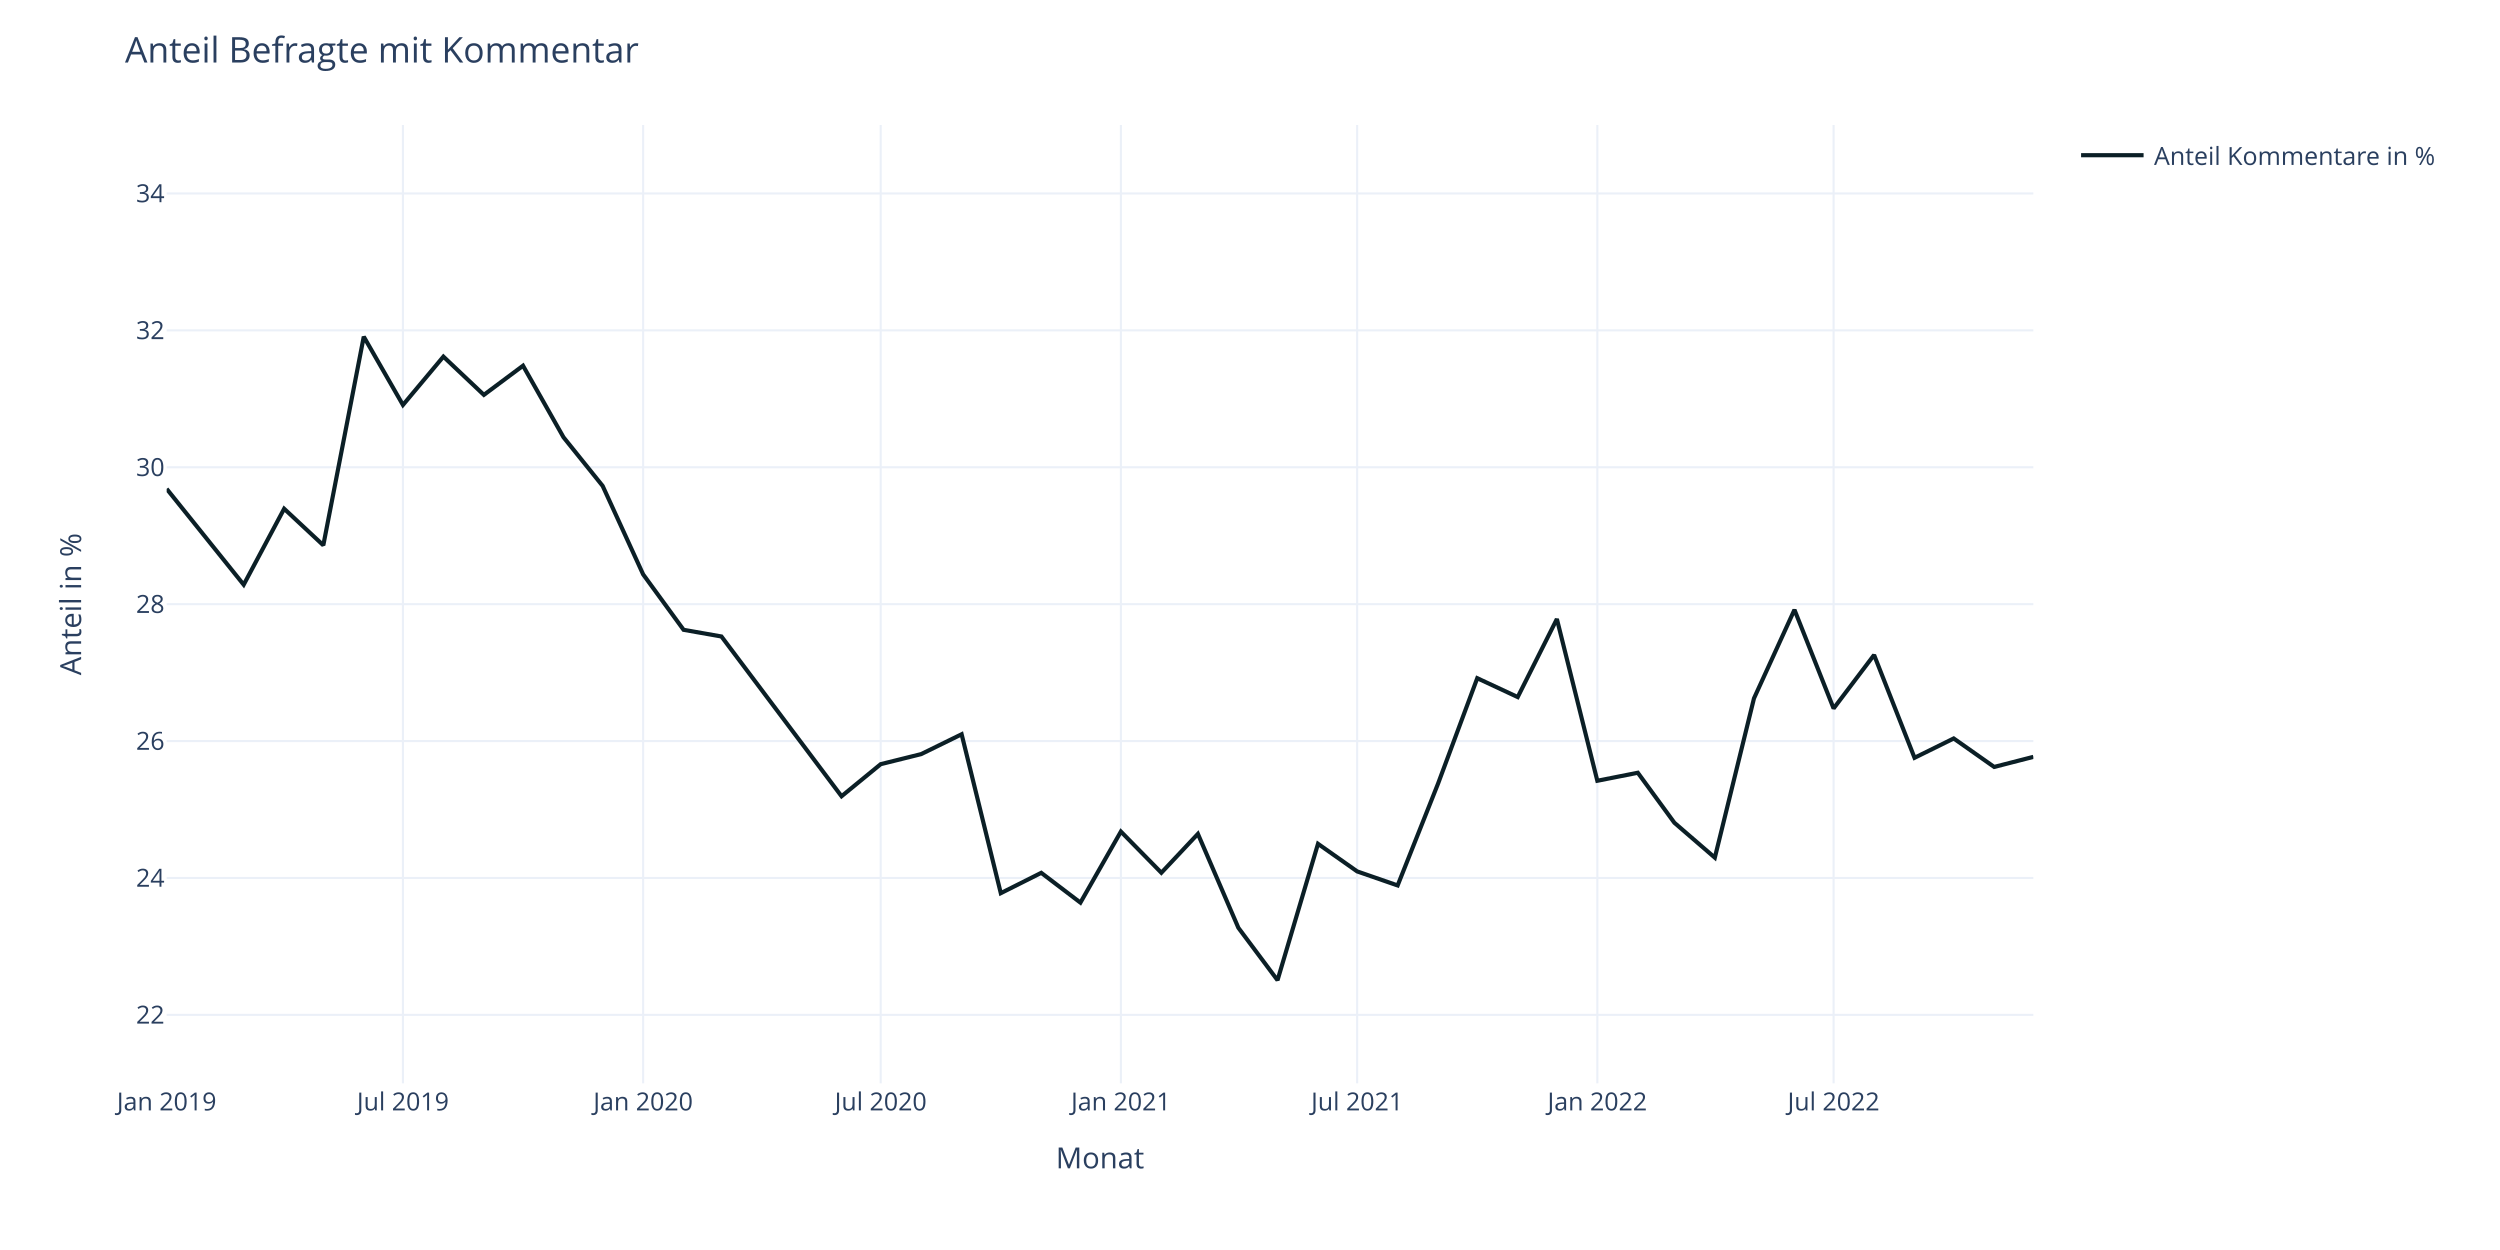
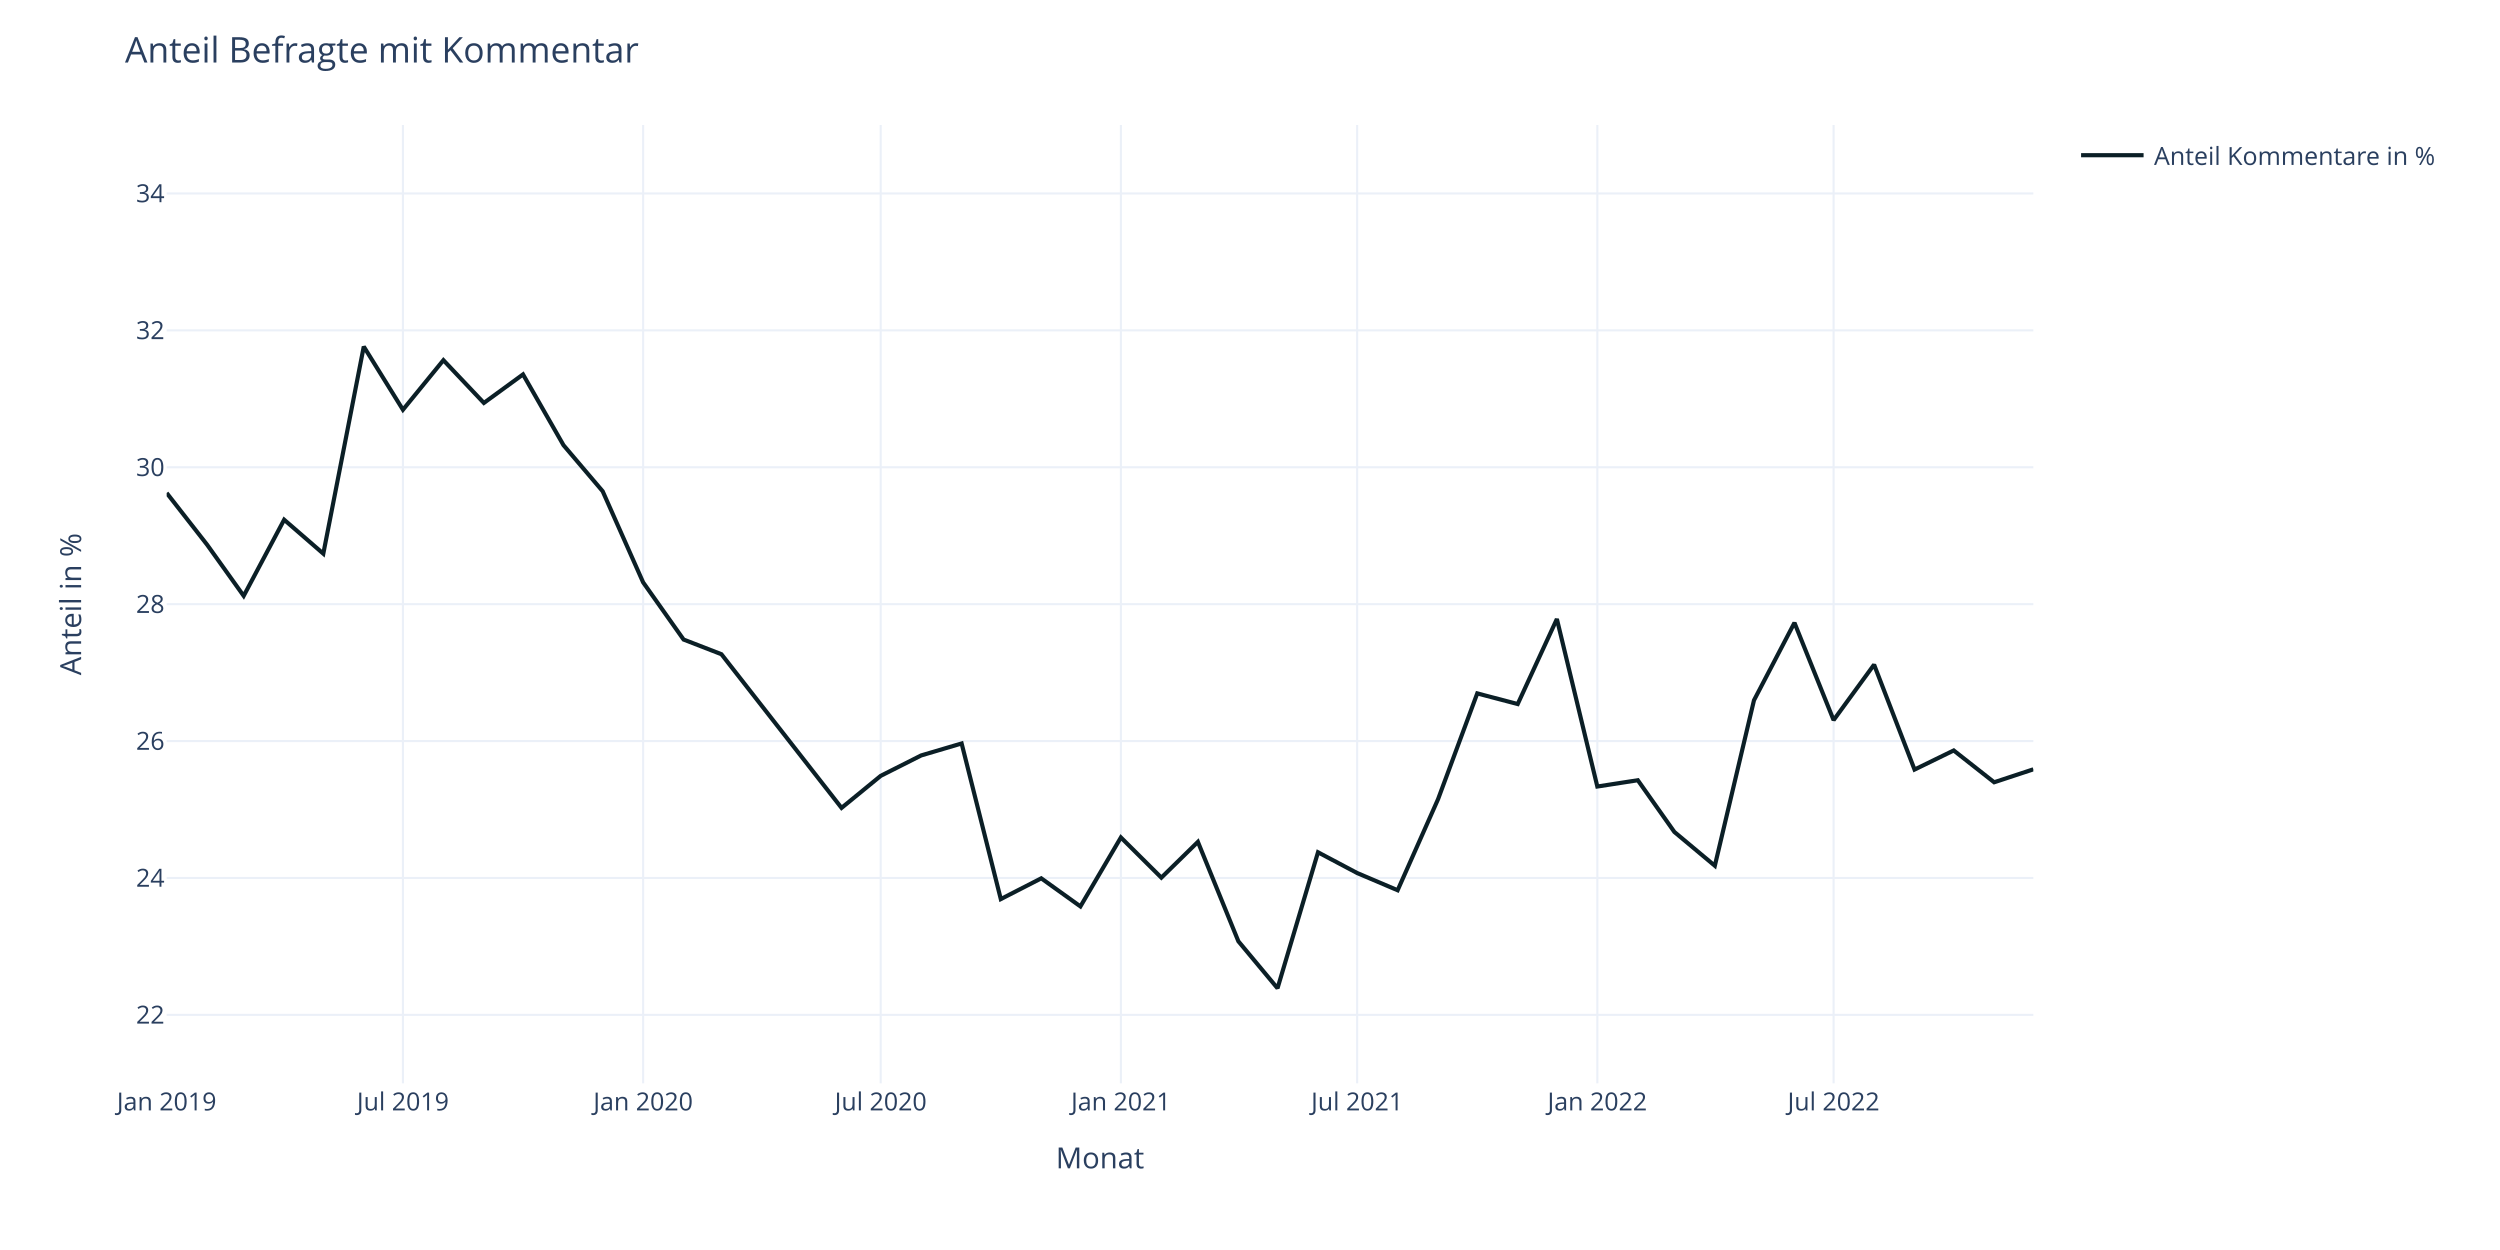
<svg xmlns="http://www.w3.org/2000/svg" class="main-svg" width="1200" height="600" style="" viewBox="0 0 1200 600">
  <rect x="0" y="0" width="1200" height="600" style="fill: rgb(255, 255, 255); fill-opacity: 1;" />
-   <defs id="defs-f54ffb">
+   <defs id="defs-5e7abd">
    <g class="clips">
-       <clipPath id="clipf54ffbxyplot" class="plotclip">
+       <clipPath id="clip5e7abdxyplot" class="plotclip">
        <rect width="896" height="460" />
      </clipPath>
-       <clipPath class="axesclip" id="clipf54ffbx">
+       <clipPath class="axesclip" id="clip5e7abdx">
        <rect x="80" y="0" width="896" height="600" />
      </clipPath>
-       <clipPath class="axesclip" id="clipf54ffby">
+       <clipPath class="axesclip" id="clip5e7abdy">
        <rect x="0" y="60" width="1200" height="460" />
      </clipPath>
-       <clipPath class="axesclip" id="clipf54ffbxy">
+       <clipPath class="axesclip" id="clip5e7abdxy">
        <rect x="80" y="60" width="896" height="460" />
      </clipPath>
    </g>
    <g class="gradients" />
    <g class="patterns" />
  </defs>
  <g class="bglayer" />
  <g class="layer-below">
    <g class="imagelayer" />
    <g class="shapelayer" />
  </g>
  <g class="cartesianlayer">
    <g class="subplot xy">
      <g class="layer-subplot">
        <g class="shapelayer" />
        <g class="imagelayer" />
      </g>
      <g class="minor-gridlayer">
        <g class="x" />
        <g class="y" />
      </g>
      <g class="gridlayer">
        <g class="x">
          <path class="xgrid crisp" transform="translate(193.41,0)" d="M0,60v460" style="stroke: rgb(235, 240, 248); stroke-opacity: 1; stroke-width: 1px;" />
          <path class="xgrid crisp" transform="translate(308.7,0)" d="M0,60v460" style="stroke: rgb(235, 240, 248); stroke-opacity: 1; stroke-width: 1px;" />
          <path class="xgrid crisp" transform="translate(422.74,0)" d="M0,60v460" style="stroke: rgb(235, 240, 248); stroke-opacity: 1; stroke-width: 1px;" />
          <path class="xgrid crisp" transform="translate(538.03,0)" d="M0,60v460" style="stroke: rgb(235, 240, 248); stroke-opacity: 1; stroke-width: 1px;" />
          <path class="xgrid crisp" transform="translate(651.43,0)" d="M0,60v460" style="stroke: rgb(235, 240, 248); stroke-opacity: 1; stroke-width: 1px;" />
          <path class="xgrid crisp" transform="translate(766.72,0)" d="M0,60v460" style="stroke: rgb(235, 240, 248); stroke-opacity: 1; stroke-width: 1px;" />
          <path class="xgrid crisp" transform="translate(880.13,0)" d="M0,60v460" style="stroke: rgb(235, 240, 248); stroke-opacity: 1; stroke-width: 1px;" />
        </g>
        <g class="y">
          <path class="ygrid crisp" transform="translate(0,487.14)" d="M80,0h896" style="stroke: rgb(235, 240, 248); stroke-opacity: 1; stroke-width: 1px;" />
          <path class="ygrid crisp" transform="translate(0,421.43)" d="M80,0h896" style="stroke: rgb(235, 240, 248); stroke-opacity: 1; stroke-width: 1px;" />
          <path class="ygrid crisp" transform="translate(0,355.71)" d="M80,0h896" style="stroke: rgb(235, 240, 248); stroke-opacity: 1; stroke-width: 1px;" />
          <path class="ygrid crisp" transform="translate(0,290)" d="M80,0h896" style="stroke: rgb(235, 240, 248); stroke-opacity: 1; stroke-width: 1px;" />
          <path class="ygrid crisp" transform="translate(0,224.29)" d="M80,0h896" style="stroke: rgb(235, 240, 248); stroke-opacity: 1; stroke-width: 1px;" />
          <path class="ygrid crisp" transform="translate(0,158.57)" d="M80,0h896" style="stroke: rgb(235, 240, 248); stroke-opacity: 1; stroke-width: 1px;" />
          <path class="ygrid crisp" transform="translate(0,92.86)" d="M80,0h896" style="stroke: rgb(235, 240, 248); stroke-opacity: 1; stroke-width: 1px;" />
        </g>
      </g>
      <g class="zerolinelayer" />
      <path class="xlines-below" />
      <path class="ylines-below" />
      <g class="overlines-below" />
      <g class="xaxislayer-below" />
      <g class="yaxislayer-below" />
      <g class="overaxes-below" />
-       <g class="plot" transform="translate(80,60)" clip-path="url(#clipf54ffbxyplot)">
+       <g class="plot" transform="translate(80,60)" clip-path="url(#clip5e7abdxyplot)">
        <g class="scatterlayer mlayer">
-           <g class="trace scatter trace368499" style="stroke-miterlimit: 2; opacity: 1;">
+           <g class="trace scatter trace7b5be9" style="stroke-miterlimit: 2; opacity: 1;">
            <g class="fills" />
            <g class="errorbars" />
            <g class="lines">
-               <path class="js-line" d="M0,174.65L36.97,220.66L56.39,184.2L75.19,201.73L94.61,101.6L113.41,134.38L132.83,111.18L152.26,129.54L171.05,115.54L190.48,149.89L209.28,173.26L228.7,215.69L248.12,242.31L266.29,245.51L323.94,322.2L342.74,306.8L362.16,301.97L381.58,292.45L400.38,368.72L419.8,358.96L438.6,373.26L458.03,339.16L477.45,358.92L494.99,340.27L514.42,385.35L533.21,410.5L552.64,345.04L571.43,358.27L590.86,365.02L610.28,316.1L629.08,265.54L648.5,274.59L667.3,237.12L686.72,314.77L706.15,310.92L723.69,334.91L743.12,351.67L761.91,275.21L781.34,232.69L800.13,280.05L819.56,254.38L838.98,303.74L857.78,294.46L877.2,308.13L896,303.3" style="vector-effect: non-scaling-stroke; fill: none; stroke: rgb(11, 31, 38); stroke-opacity: 1; stroke-width: 2px; opacity: 1;" />
+               <path class="js-line" d="M0,176.62L19.42,201.48L36.97,226.02L56.39,189.47L75.19,205.76L94.61,106.36L113.41,136.68L132.83,112.89L152.26,133.41L171.05,119.72L190.48,153.69L209.28,175.8L228.7,219.53L248.12,246.98L266.29,254.03L323.94,327.79L342.74,312.41L362.16,302.61L381.58,296.86L400.38,371.56L419.8,361.6L438.6,375.08L458.03,341.98L477.45,361.27L494.99,344.1L514.42,391.82L533.21,414.36L552.64,349.1L571.43,359.05L590.86,367.32L610.28,323.58L629.08,272.84L648.5,277.94L667.3,237.12L686.72,317.53L706.15,314.51L723.69,339.33L743.12,355.56L761.91,276.13L781.34,238.92L800.13,285.65L819.56,259.03L838.98,309.39L857.78,300.22L877.2,315.49L896,309.28" style="vector-effect: non-scaling-stroke; fill: none; stroke: rgb(11, 31, 38); stroke-opacity: 1; stroke-width: 2px; opacity: 1;" />
            </g>
            <g class="points" />
            <g class="text" />
          </g>
        </g>
      </g>
      <g class="overplot" />
      <path class="xlines-above crisp" d="M0,0" style="fill: none;" />
      <path class="ylines-above crisp" d="M0,0" style="fill: none;" />
      <g class="overlines-above" />
      <g class="xaxislayer-above">
        <g class="xtick">
          <text text-anchor="middle" x="0" y="533" transform="translate(80,0)" style="font-family: 'Open Sans', verdana, arial, sans-serif; font-size: 12px; fill: rgb(42, 63, 95); fill-opacity: 1; white-space: pre; opacity: 1;">Jan 2019</text>
        </g>
        <g class="xtick">
          <text text-anchor="middle" x="0" y="533" style="font-family: 'Open Sans', verdana, arial, sans-serif; font-size: 12px; fill: rgb(42, 63, 95); fill-opacity: 1; white-space: pre; opacity: 1;" transform="translate(193.41,0)">Jul 2019</text>
        </g>
        <g class="xtick">
          <text text-anchor="middle" x="0" y="533" style="font-family: 'Open Sans', verdana, arial, sans-serif; font-size: 12px; fill: rgb(42, 63, 95); fill-opacity: 1; white-space: pre; opacity: 1;" transform="translate(308.7,0)">Jan 2020</text>
        </g>
        <g class="xtick">
          <text text-anchor="middle" x="0" y="533" style="font-family: 'Open Sans', verdana, arial, sans-serif; font-size: 12px; fill: rgb(42, 63, 95); fill-opacity: 1; white-space: pre; opacity: 1;" transform="translate(422.74,0)">Jul 2020</text>
        </g>
        <g class="xtick">
          <text text-anchor="middle" x="0" y="533" style="font-family: 'Open Sans', verdana, arial, sans-serif; font-size: 12px; fill: rgb(42, 63, 95); fill-opacity: 1; white-space: pre; opacity: 1;" transform="translate(538.03,0)">Jan 2021</text>
        </g>
        <g class="xtick">
          <text text-anchor="middle" x="0" y="533" style="font-family: 'Open Sans', verdana, arial, sans-serif; font-size: 12px; fill: rgb(42, 63, 95); fill-opacity: 1; white-space: pre; opacity: 1;" transform="translate(651.43,0)">Jul 2021</text>
        </g>
        <g class="xtick">
          <text text-anchor="middle" x="0" y="533" style="font-family: 'Open Sans', verdana, arial, sans-serif; font-size: 12px; fill: rgb(42, 63, 95); fill-opacity: 1; white-space: pre; opacity: 1;" transform="translate(766.72,0)">Jan 2022</text>
        </g>
        <g class="xtick">
          <text text-anchor="middle" x="0" y="533" style="font-family: 'Open Sans', verdana, arial, sans-serif; font-size: 12px; fill: rgb(42, 63, 95); fill-opacity: 1; white-space: pre; opacity: 1;" transform="translate(880.13,0)">Jul 2022</text>
        </g>
      </g>
      <g class="yaxislayer-above">
        <g class="ytick">
          <text text-anchor="end" x="79" y="4.2" transform="translate(0,487.14)" style="font-family: 'Open Sans', verdana, arial, sans-serif; font-size: 12px; fill: rgb(42, 63, 95); fill-opacity: 1; white-space: pre; opacity: 1;">22</text>
        </g>
        <g class="ytick">
          <text text-anchor="end" x="79" y="4.2" style="font-family: 'Open Sans', verdana, arial, sans-serif; font-size: 12px; fill: rgb(42, 63, 95); fill-opacity: 1; white-space: pre; opacity: 1;" transform="translate(0,421.43)">24</text>
        </g>
        <g class="ytick">
          <text text-anchor="end" x="79" y="4.2" style="font-family: 'Open Sans', verdana, arial, sans-serif; font-size: 12px; fill: rgb(42, 63, 95); fill-opacity: 1; white-space: pre; opacity: 1;" transform="translate(0,355.71)">26</text>
        </g>
        <g class="ytick">
          <text text-anchor="end" x="79" y="4.2" style="font-family: 'Open Sans', verdana, arial, sans-serif; font-size: 12px; fill: rgb(42, 63, 95); fill-opacity: 1; white-space: pre; opacity: 1;" transform="translate(0,290)">28</text>
        </g>
        <g class="ytick">
          <text text-anchor="end" x="79" y="4.2" style="font-family: 'Open Sans', verdana, arial, sans-serif; font-size: 12px; fill: rgb(42, 63, 95); fill-opacity: 1; white-space: pre; opacity: 1;" transform="translate(0,224.29)">30</text>
        </g>
        <g class="ytick">
          <text text-anchor="end" x="79" y="4.2" style="font-family: 'Open Sans', verdana, arial, sans-serif; font-size: 12px; fill: rgb(42, 63, 95); fill-opacity: 1; white-space: pre; opacity: 1;" transform="translate(0,158.57)">32</text>
        </g>
        <g class="ytick">
          <text text-anchor="end" x="79" y="4.2" style="font-family: 'Open Sans', verdana, arial, sans-serif; font-size: 12px; fill: rgb(42, 63, 95); fill-opacity: 1; white-space: pre; opacity: 1;" transform="translate(0,92.86)">34</text>
        </g>
      </g>
      <g class="overaxes-above" />
    </g>
  </g>
  <g class="polarlayer" />
  <g class="smithlayer" />
  <g class="ternarylayer" />
  <g class="geolayer" />
  <g class="funnelarealayer" />
  <g class="pielayer" />
  <g class="iciclelayer" />
  <g class="treemaplayer" />
  <g class="sunburstlayer" />
  <g class="glimages" />
-   <defs id="topdefs-f54ffb">
+   <defs id="topdefs-5e7abd">
    <g class="clips" />
-     <clipPath id="legendf54ffb">
+     <clipPath id="legend5e7abd">
      <rect width="194" height="29" x="0" y="0" />
    </clipPath>
  </defs>
  <g class="layer-above">
    <g class="imagelayer" />
    <g class="shapelayer" />
  </g>
  <g class="infolayer">
    <g class="legend" pointer-events="all" transform="translate(993.92,60)">
-       <rect class="bg" shape-rendering="crispEdges" style="stroke: rgb(68, 68, 68); stroke-opacity: 1; fill: rgb(255, 255, 255); fill-opacity: 1; stroke-width: 0px;" width="194" height="29" x="0" y="0" />
-       <g class="scrollbox" transform="" clip-path="url(#legendf54ffb)">
+       <rect class="bg" shape-rendering="crispEdges" width="194" height="29" x="0" y="0" style="stroke: rgb(68, 68, 68); stroke-opacity: 1; fill: rgb(255, 255, 255); fill-opacity: 1; stroke-width: 0px;" />
+       <g class="scrollbox" transform="" clip-path="url(#legend5e7abd)">
        <g class="groups">
          <g class="traces" transform="translate(0,14.5)" style="opacity: 1;">
            <text class="legendtext" text-anchor="start" x="40" y="4.68" style="font-family: 'Open Sans', verdana, arial, sans-serif; font-size: 12px; fill: rgb(42, 63, 95); fill-opacity: 1; white-space: pre;">Anteil Kommentare in %</text>
            <g class="layers" style="opacity: 1;">
              <g class="legendfill" />
              <g class="legendlines">
                <path class="js-line" d="M5,0h30" style="fill: none; stroke: rgb(11, 31, 38); stroke-opacity: 1; stroke-width: 2px;" />
              </g>
              <g class="legendsymbols">
                <g class="legendpoints" />
              </g>
            </g>
            <rect class="legendtoggle" x="0" y="-9.5" width="188.609" height="19" style="fill: rgb(0, 0, 0); fill-opacity: 0;" />
          </g>
        </g>
      </g>
-       <rect class="scrollbar" rx="20" ry="3" width="0" height="0" style="fill: rgb(128, 139, 164); fill-opacity: 1;" x="0" y="0" />
+       <rect class="scrollbar" rx="20" ry="3" width="0" height="0" x="0" y="0" style="fill: rgb(128, 139, 164); fill-opacity: 1;" />
    </g>
    <g class="g-gtitle">
      <text class="gtitle" x="60" y="30" text-anchor="start" dy="0em" style="font-family: 'Open Sans', verdana, arial, sans-serif; font-size: 17px; fill: rgb(42, 63, 95); opacity: 1; font-weight: normal; white-space: pre;">Anteil Befragte mit Kommentar</text>
    </g>
    <g class="g-xtitle">
      <text class="xtitle" x="528" y="560.8" text-anchor="middle" style="font-family: 'Open Sans', verdana, arial, sans-serif; font-size: 14px; fill: rgb(42, 63, 95); opacity: 1; font-weight: normal; white-space: pre;">Monat</text>
    </g>
    <g class="g-ytitle">
      <text class="ytitle" transform="rotate(-90,38.93438,290)" x="38.934" y="290" text-anchor="middle" style="font-family: 'Open Sans', verdana, arial, sans-serif; font-size: 14px; fill: rgb(42, 63, 95); opacity: 1; font-weight: normal; white-space: pre;">Anteil in %</text>
    </g>
  </g>
</svg>
